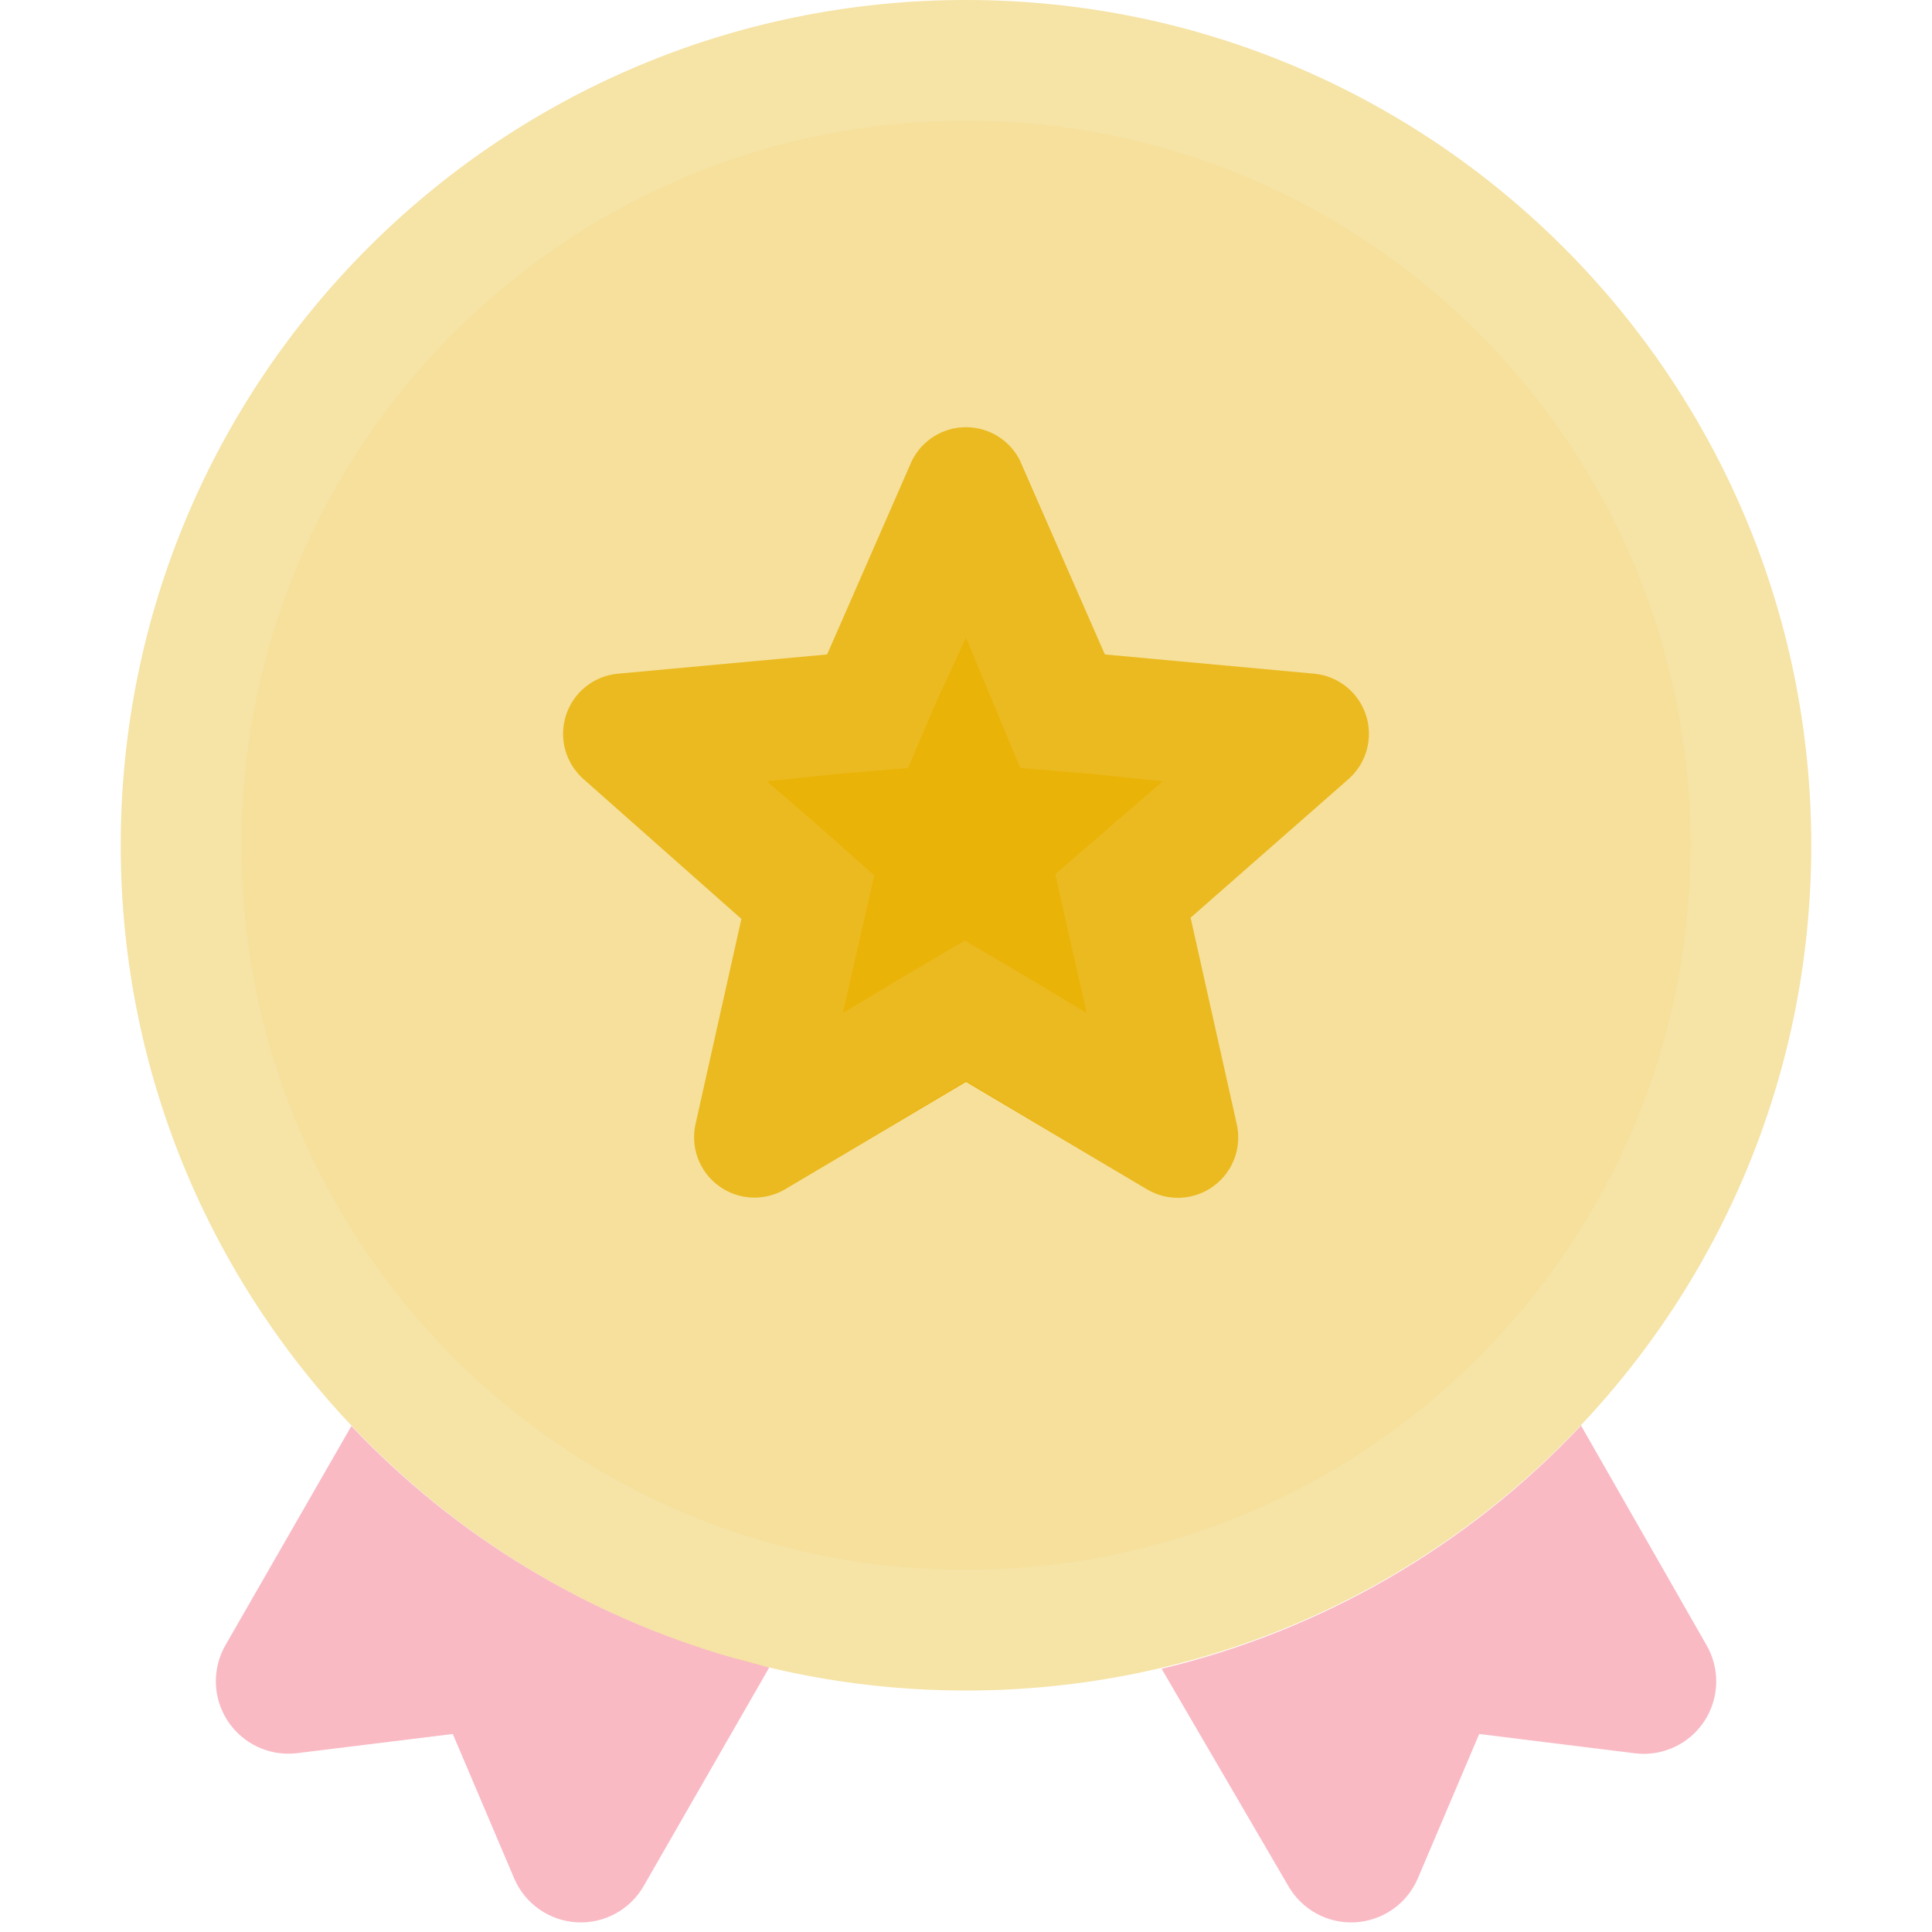
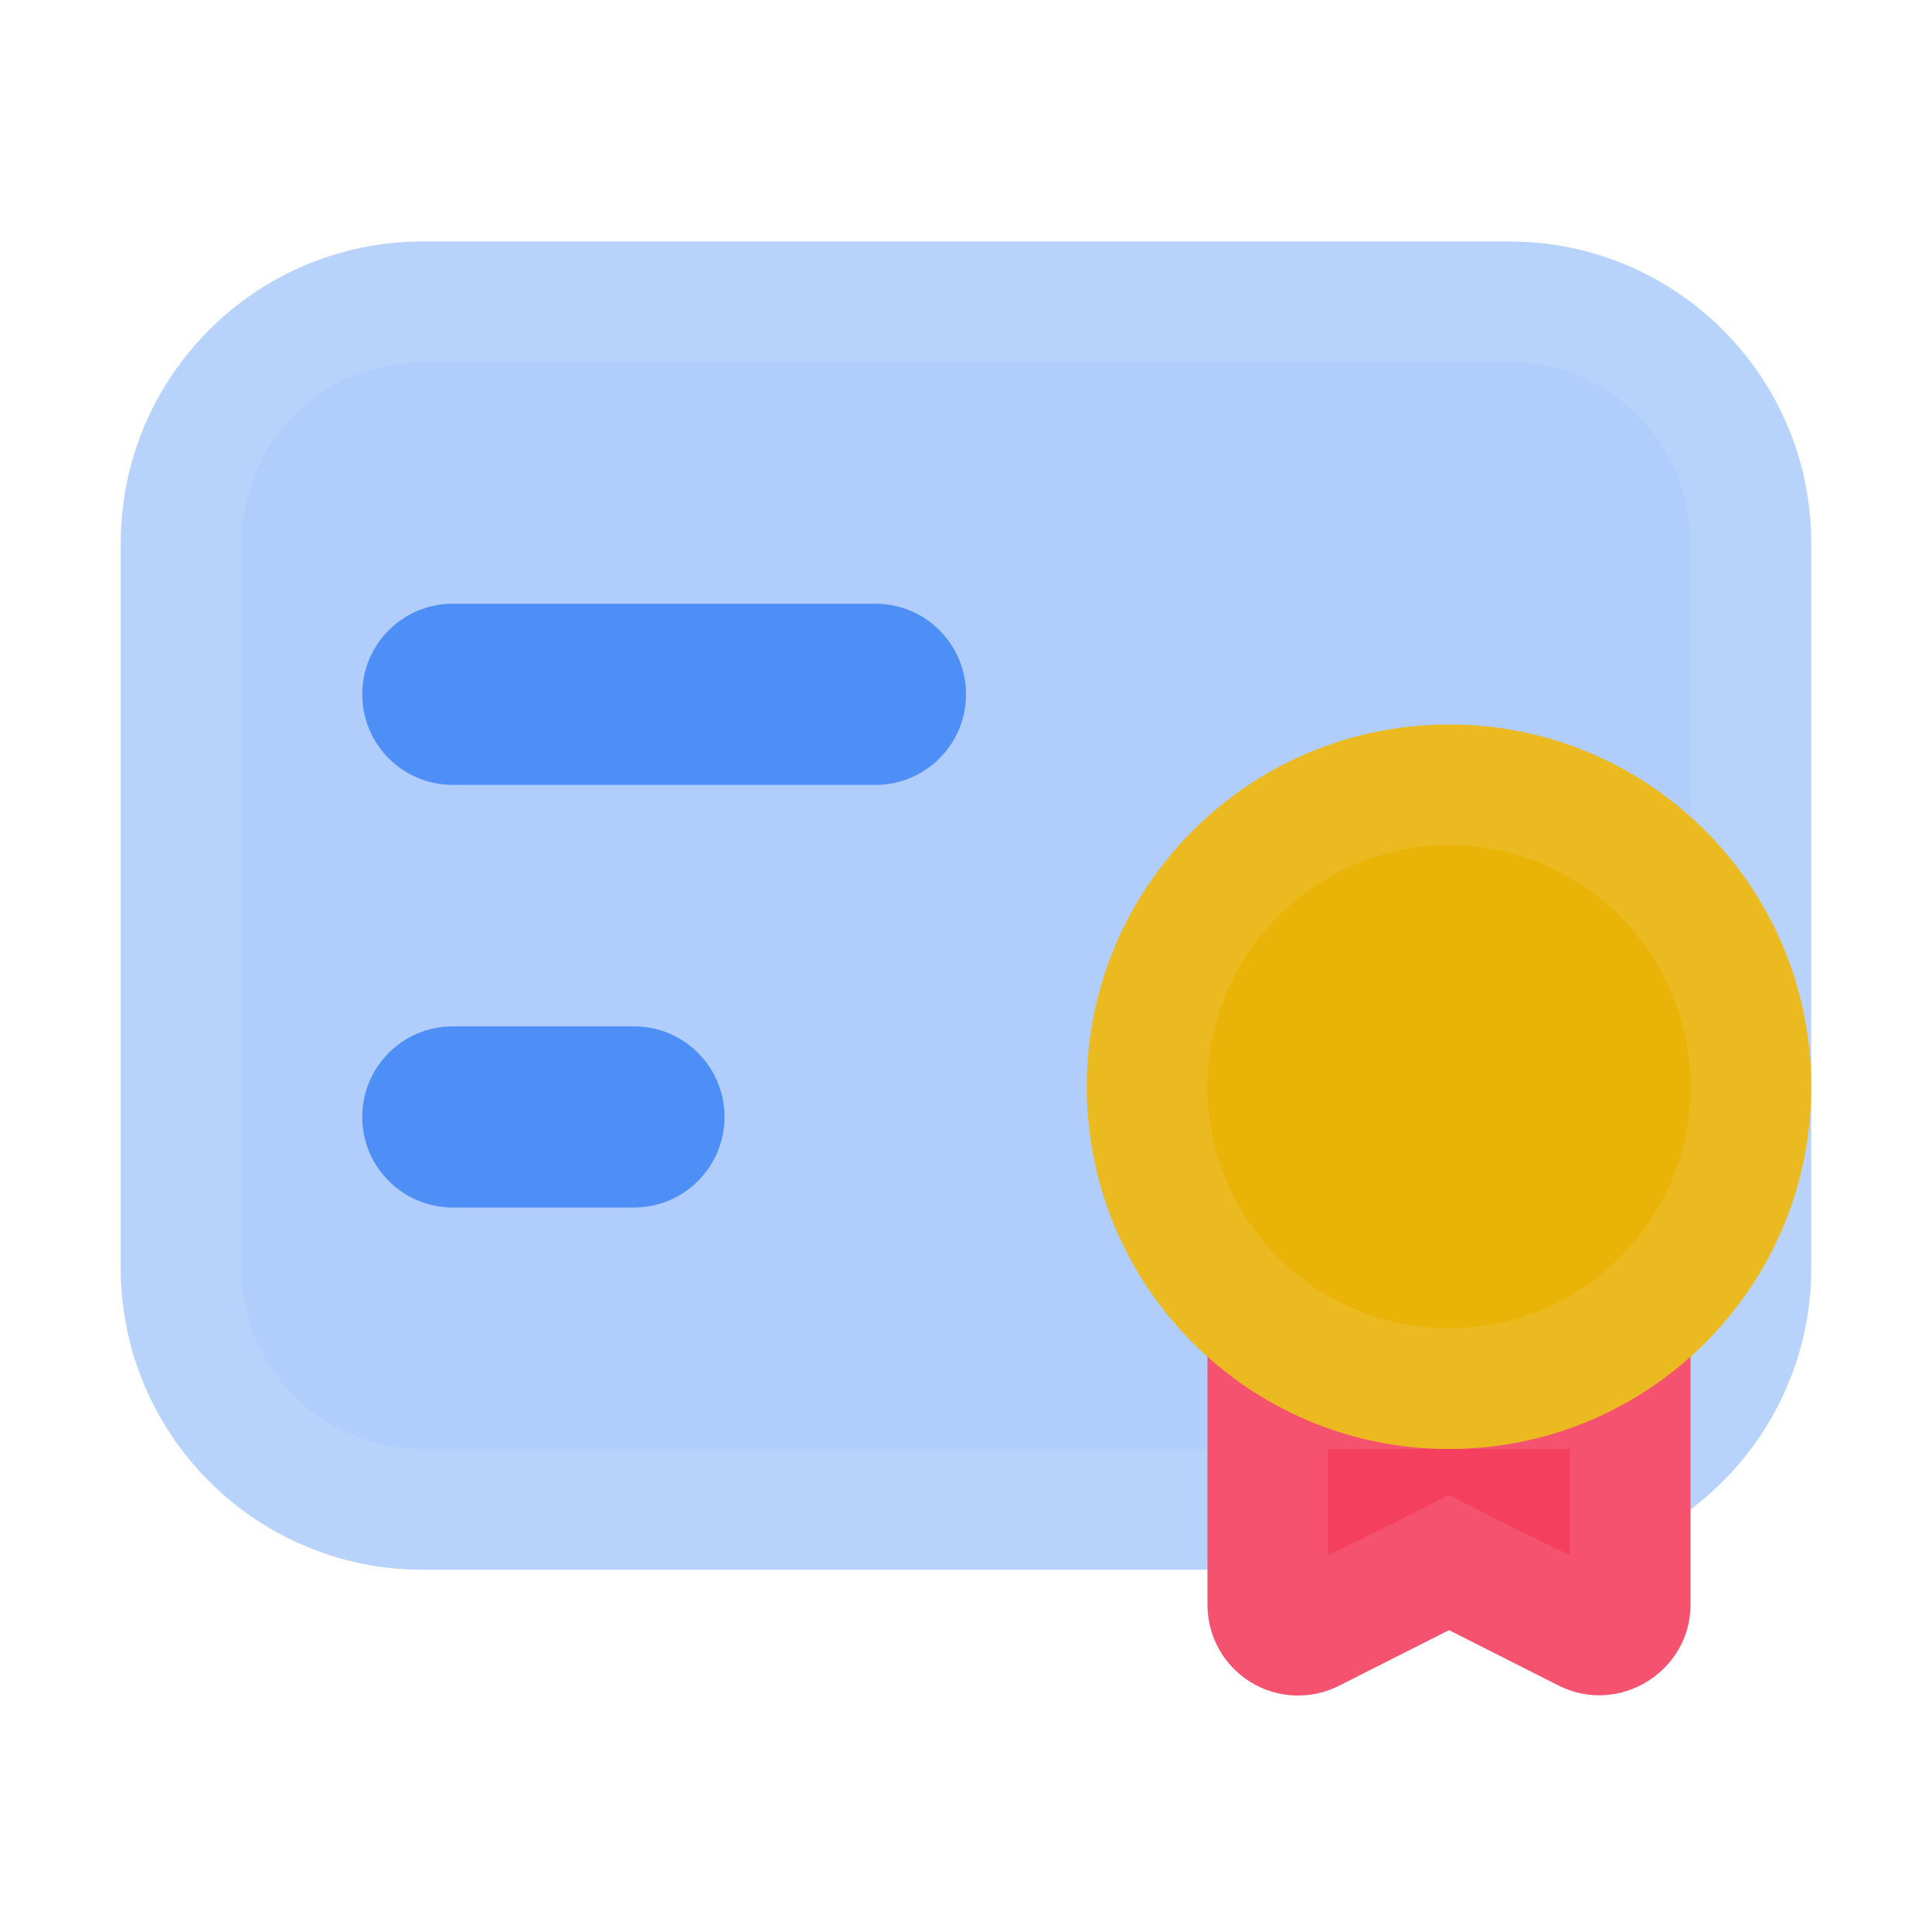
<svg xmlns="http://www.w3.org/2000/svg" xmlns:xlink="http://www.w3.org/1999/xlink" viewBox="0 0 16 16">
  <defs>
-     <path id="a" d="m13.09 11.8 1.04 1.82a.6.6 0 0 1-.59.9l-1.29-.16-.51 1.2a.6.6 0 0 1-1.07.06l-1.05-1.8a7 7 0 0 0 3.47-2.01" />
-     <path id="b" d="m6.07 13.73.3.08-1.04 1.81a.6.6 0 0 1-1.07-.06l-.51-1.2-1.3.16a.6.6 0 0 1-.58-.9l1.04-1.81a7 7 0 0 0 3.16 1.92" />
+     <path id="a" d="M3.75 5h3.5a.75.75 0 0 1 0 1.5h-3.5a.75.75 0 0 1 0-1.5m0 3.5h1.5a.75.75 0 0 1 0 1.5h-1.5a.75.75 0 0 1 0-1.5" />
  </defs>
-   <circle cx="8" cy="7" r="7" fill="#eab308" fill-opacity=".4" fill-rule="evenodd" />
-   <path fill="#f8fafc" fill-opacity="0.1" d="M15 7A7 7 0 1 1 1 7a7 7 0 0 1 14 0M2 7a6 6 0 1 0 12 0A6 6 0 0 0 2 7" />
-   <use xlink:href="#a" fill="#f43f5e" fill-opacity=".4" fill-rule="evenodd" />
+   <path fill="#3b82f6" fill-opacity=".4" fill-rule="evenodd" d="M3.5 2h9A2.5 2.5 0 0 1 15 4.5v6a2.5 2.5 0 0 1-2.5 2.5h-9A2.5 2.5 0 0 1 1 10.5v-6A2.5 2.5 0 0 1 3.5 2" />
+   <path fill="#f8fafc" fill-opacity="0.1" d="M15 4.5v6a2.5 2.5 0 0 1-2.5 2.5h-9A2.5 2.5 0 0 1 1 10.5v-6A2.5 2.5 0 0 1 3.5 2h9A2.5 2.5 0 0 1 15 4.5M3.5 3C2.67 3 2 3.67 2 4.5v6c0 .83.67 1.5 1.5 1.5h9c.83 0 1.5-.67 1.5-1.5v-6c0-.83-.67-1.5-1.5-1.5z" />
+   <path fill="#f43f5e" fill-rule="evenodd" d="M10 11h4v2.29c0 .55-.59.92-1.09.67L12 13.5l-.91.46a.75.75 0 0 1-1.09-.67z" />
+   <path fill="#f8fafc" fill-opacity="0.1" d="M14 13.29c0 .55-.59.92-1.09.67L12 13.5l-.91.46a.75.75 0 0 1-1.09-.67V11h4zM11 12v.88l.55-.27.45-.23.45.23.55.27V12z" />
+   <circle cx="12" cy="9" r="3" fill="#eab308" fill-rule="evenodd" />
+   <path fill="#f8fafc" fill-opacity="0.1" d="M15 9a3 3 0 1 1-6 0 3 3 0 0 1 6 0m-5 0a2 2 0 1 0 4 0 2 2 0 0 0-4 0" />
+   <use xlink:href="#a" fill="#3b82f6" fill-rule="evenodd" />
  <use xlink:href="#a" fill="#f8fafc" fill-opacity="0.1" fill-rule="evenodd" />
-   <use xlink:href="#b" fill="#f43f5e" fill-opacity=".4" fill-rule="evenodd" />
-   <use xlink:href="#b" fill="#f8fafc" fill-opacity="0.1" fill-rule="evenodd" />
-   <path fill="#eab308" fill-rule="evenodd" d="m8 8.96-1.5.89a.5.5 0 0 1-.74-.54l.38-1.7-1.31-1.16a.5.5 0 0 1 .28-.87l1.74-.16.7-1.6a.5.5 0 0 1 .9 0l.7 1.6 1.74.16a.5.5 0 0 1 .28.87L9.86 7.6l.38 1.7a.5.5 0 0 1-.74.55z" />
-   <path fill="#f8fafc" fill-opacity="0.1" d="m8.46 3.82.69 1.6 1.74.16a.5.5 0 0 1 .28.87L9.86 7.6l.38 1.7a.5.5 0 0 1-.74.55L8 8.95l-1.5.9a.5.5 0 0 1-.74-.54l.38-1.7-1.31-1.16a.5.5 0 0 1 .28-.87l1.74-.16.7-1.6a.5.5 0 0 1 .9 0m-.7 2-.23.54-.59.05-.58.06.44.38.45.4-.13.57-.13.57.5-.3.51-.3.51.3.5.3-.13-.57-.13-.58.45-.39.44-.38-.58-.06-.6-.05-.23-.55L8 5.28z" />
</svg>
